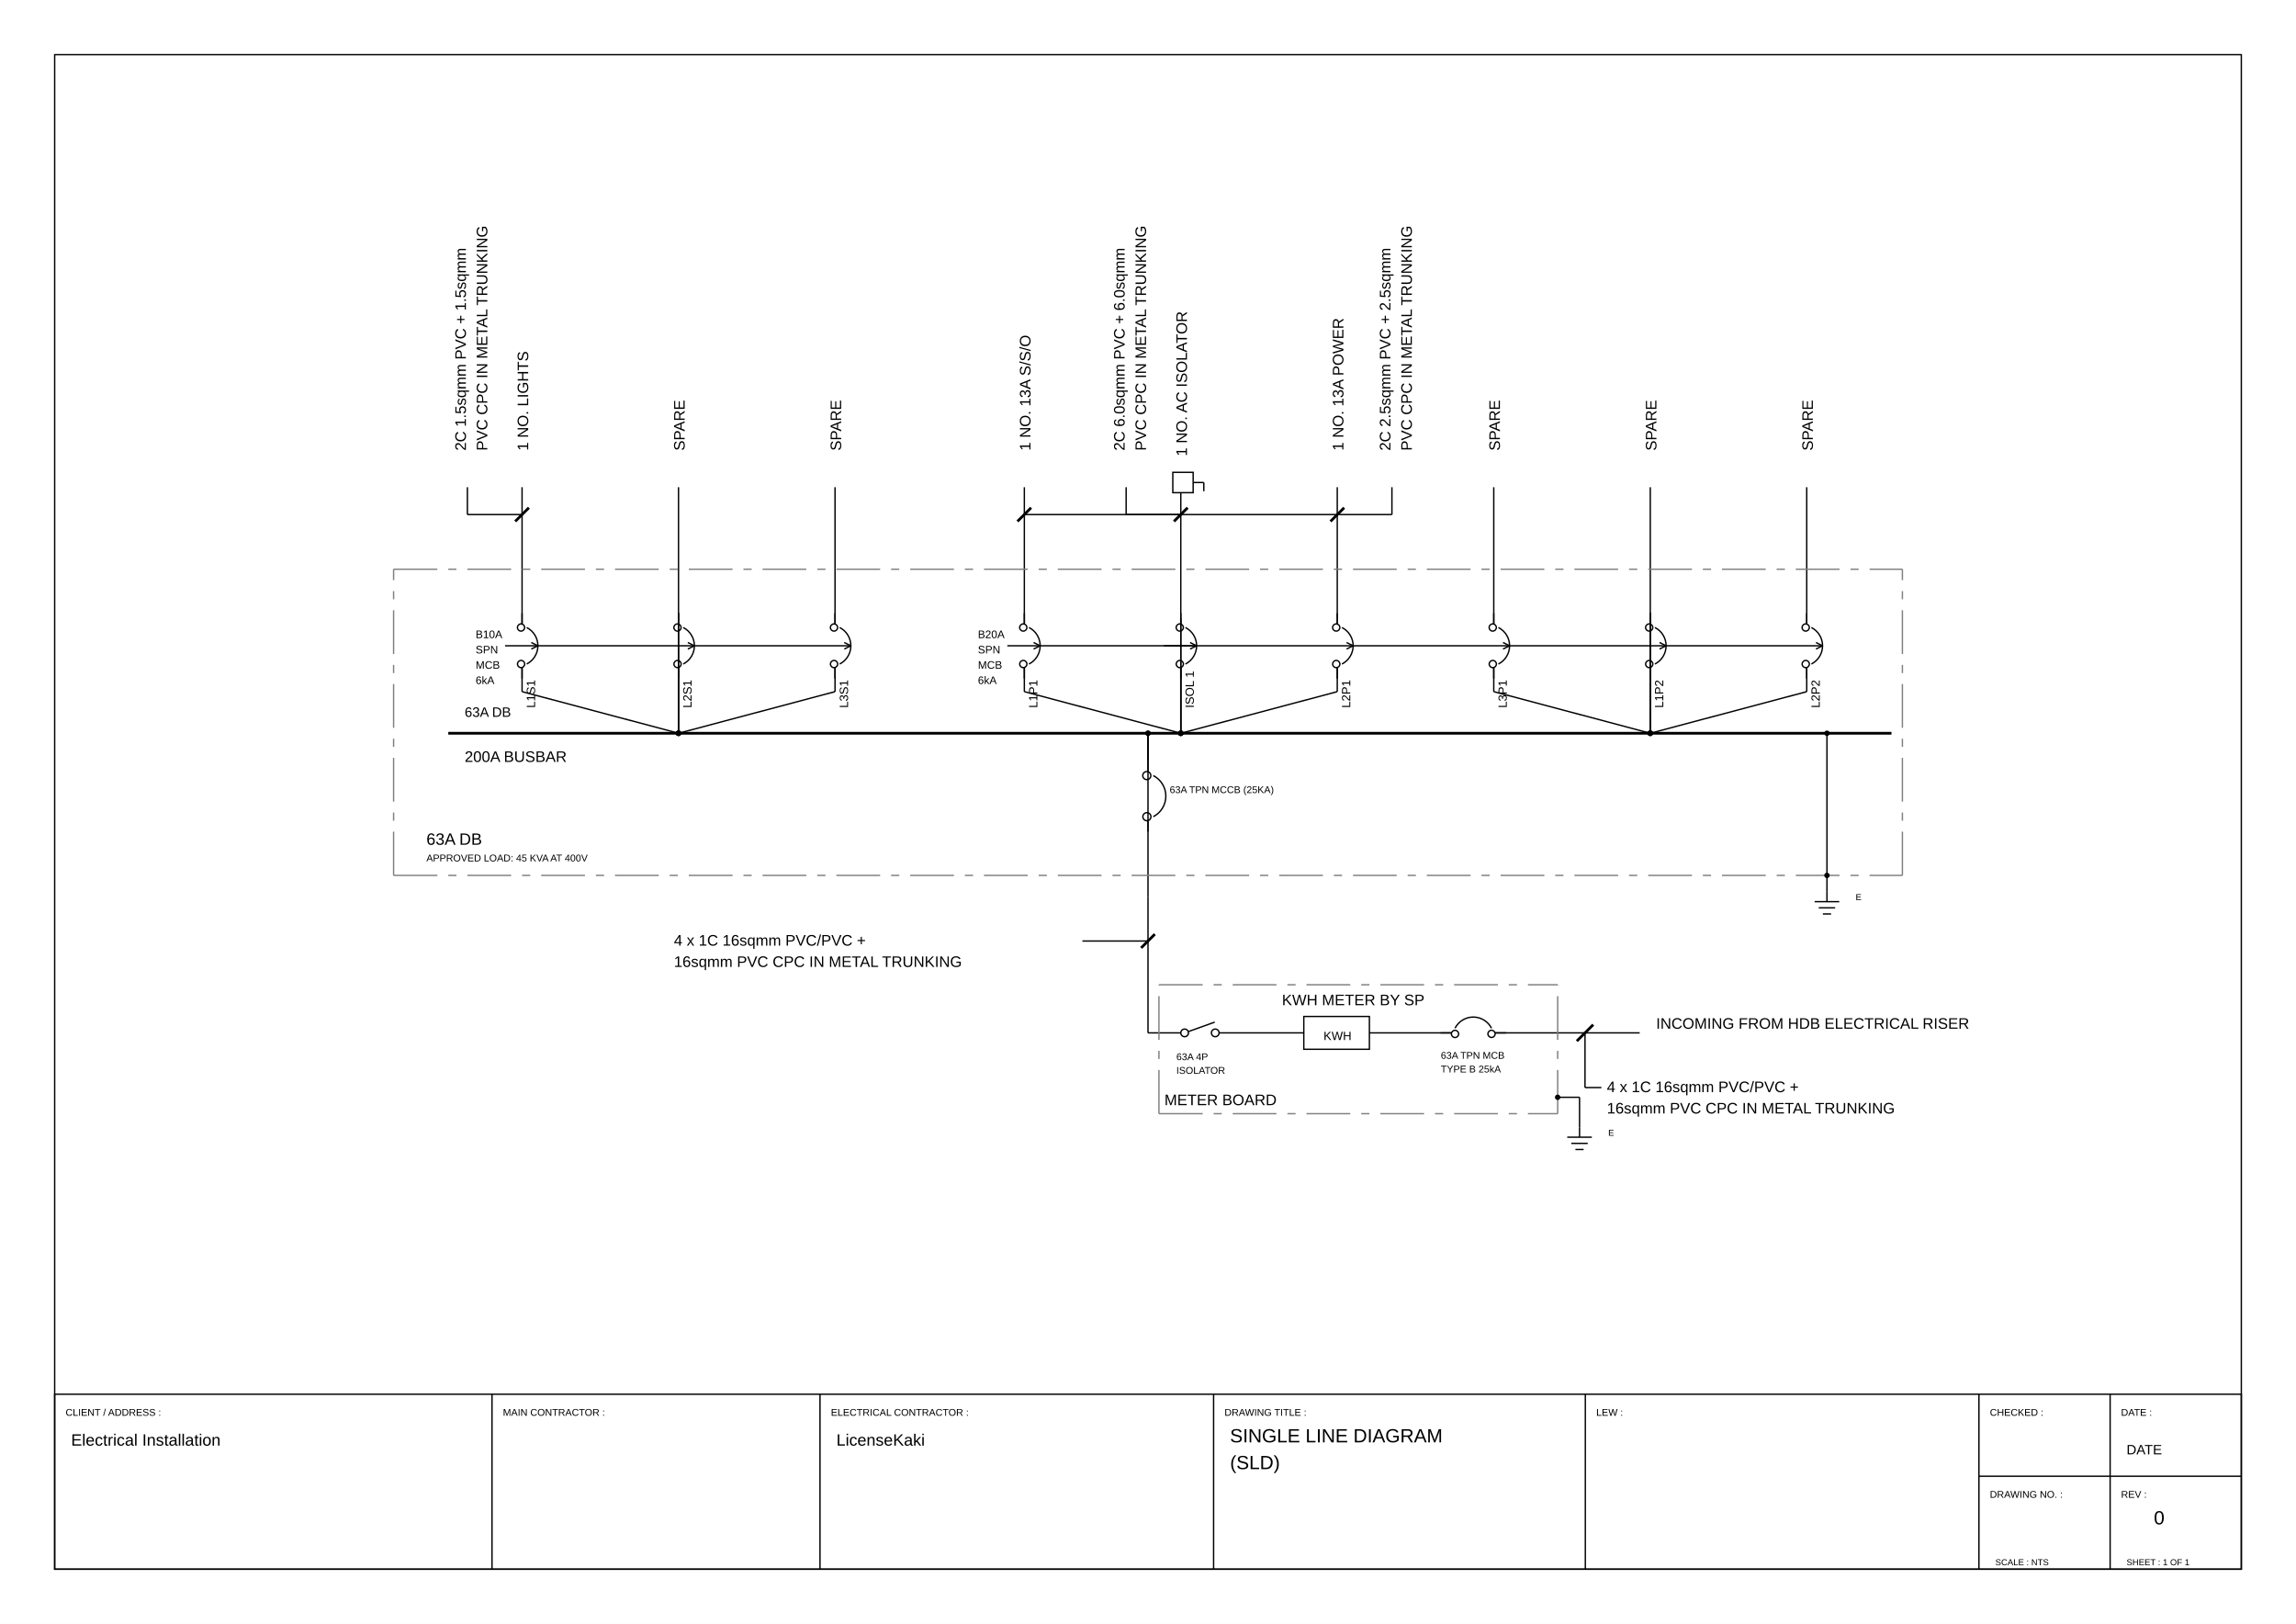
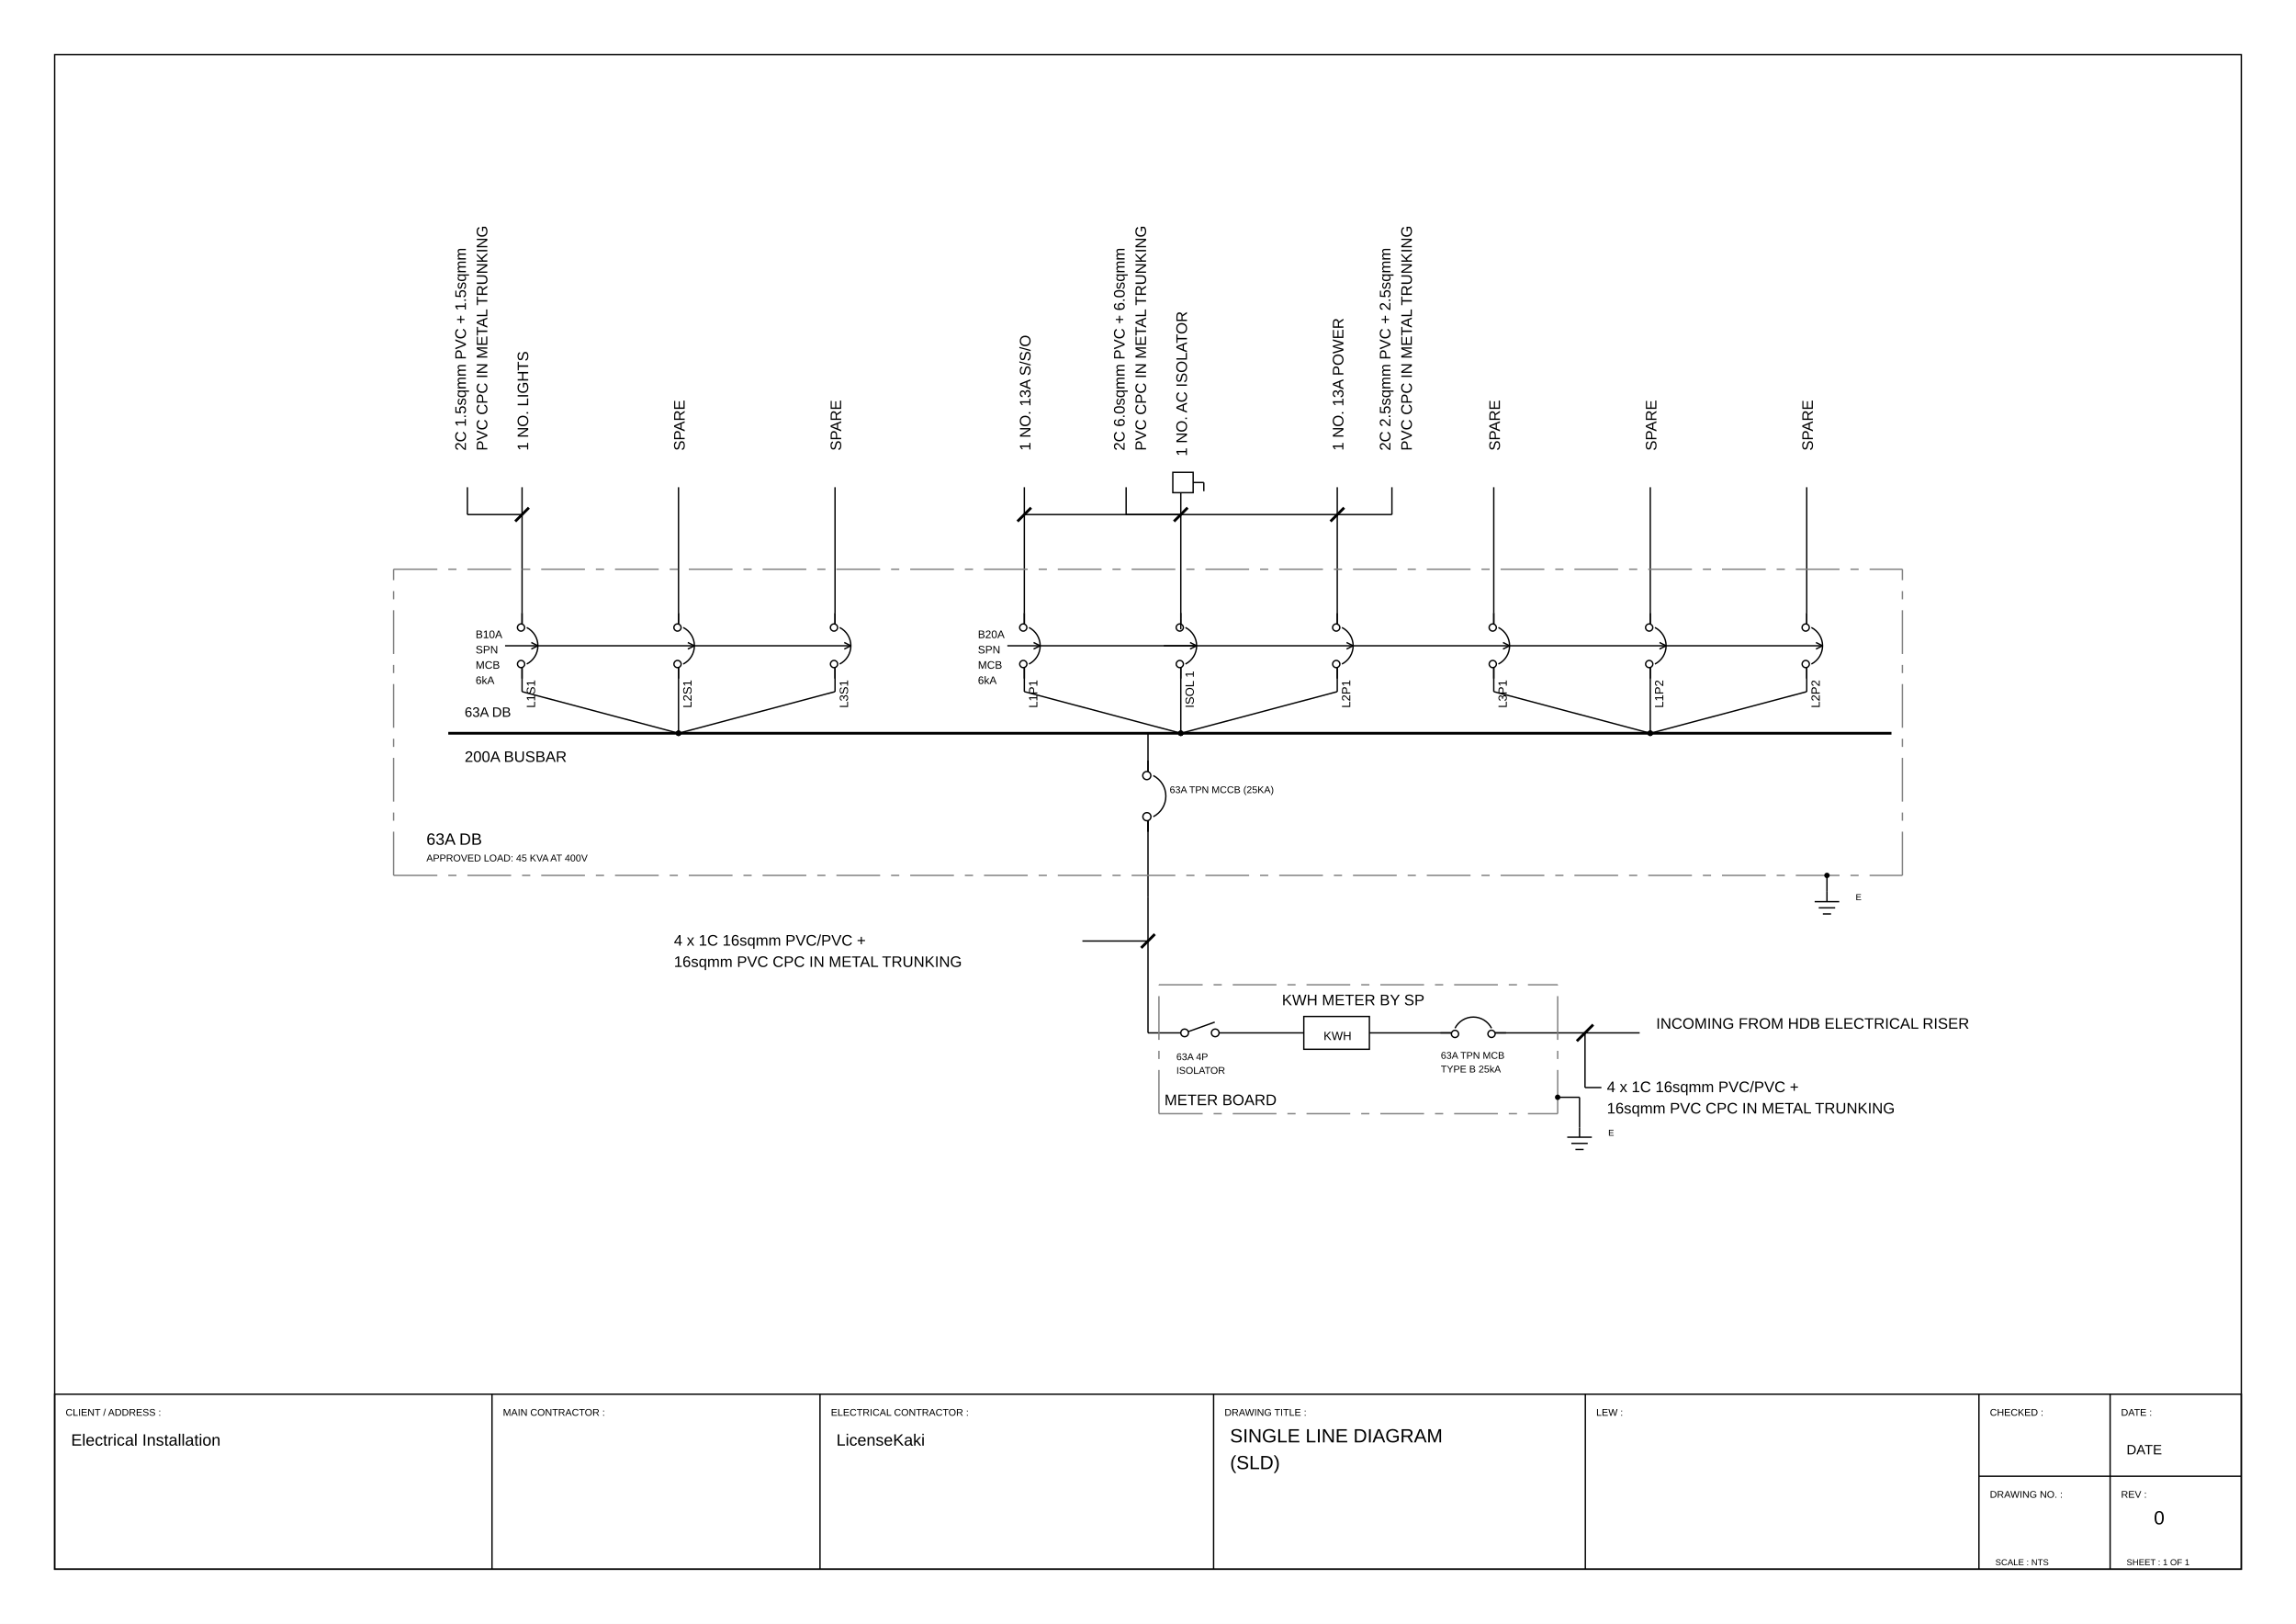
<svg xmlns="http://www.w3.org/2000/svg" viewBox="0 0 420.0 297.0" width="420.0mm" height="297.0mm">
  <rect width="420.0" height="297.0" fill="white" />
  <polygon points="10.00,287.00 410.00,287.00 410.00,10.00 10.00,10.00" stroke="#000000" stroke-width="0.25" fill="none" />
  <polygon points="10.00,287.00 410.00,287.00 410.00,255.00 10.00,255.00" stroke="#000000" stroke-width="0.25" fill="none" />
  <line x1="90.00" y1="255.00" x2="90.00" y2="287.00" stroke="#000000" stroke-width="0.25" fill="none" />
  <line x1="150.00" y1="255.00" x2="150.00" y2="287.00" stroke="#000000" stroke-width="0.25" fill="none" />
  <line x1="222.00" y1="255.00" x2="222.00" y2="287.00" stroke="#000000" stroke-width="0.25" fill="none" />
  <line x1="290.00" y1="255.00" x2="290.00" y2="287.00" stroke="#000000" stroke-width="0.25" fill="none" />
  <line x1="362.00" y1="255.00" x2="362.00" y2="287.00" stroke="#000000" stroke-width="0.25" fill="none" />
  <line x1="362.00" y1="270.00" x2="410.00" y2="270.00" stroke="#000000" stroke-width="0.25" fill="none" />
  <line x1="386.00" y1="255.00" x2="386.00" y2="287.00" stroke="#000000" stroke-width="0.25" fill="none" />
  <text x="12.00" y="258.94" font-family="Arial, Helvetica, sans-serif" font-size="1.8" fill="#000000">CLIENT / ADDRESS :</text>
  <text x="92.00" y="258.94" font-family="Arial, Helvetica, sans-serif" font-size="1.8" fill="#000000">MAIN CONTRACTOR :</text>
  <text x="152.00" y="258.94" font-family="Arial, Helvetica, sans-serif" font-size="1.8" fill="#000000">ELECTRICAL CONTRACTOR :</text>
  <text x="224.00" y="258.94" font-family="Arial, Helvetica, sans-serif" font-size="1.8" fill="#000000">DRAWING TITLE :</text>
  <text x="292.00" y="258.94" font-family="Arial, Helvetica, sans-serif" font-size="1.8" fill="#000000">LEW :</text>
  <text x="364.00" y="258.94" font-family="Arial, Helvetica, sans-serif" font-size="1.8" fill="#000000">CHECKED :</text>
  <text x="388.00" y="258.94" font-family="Arial, Helvetica, sans-serif" font-size="1.8" fill="#000000">DATE :</text>
  <text x="364.00" y="273.94" font-family="Arial, Helvetica, sans-serif" font-size="1.8" fill="#000000">DRAWING NO. :</text>
  <text x="388.00" y="273.94" font-family="Arial, Helvetica, sans-serif" font-size="1.8" fill="#000000">REV :</text>
  <circle cx="222.30" cy="188.91" r="0.70" stroke="#000000" stroke-width="0.25" fill="none" />
  <circle cx="216.70" cy="188.91" r="0.70" stroke="#000000" stroke-width="0.25" fill="none" />
  <polyline points="217.36,188.68 222.21,186.94" stroke="#000000" stroke-width="0.25" fill="none" />
  <text x="215.18" y="193.90" font-family="Arial, Helvetica, sans-serif" font-size="1.8" fill="#000000">
    <tspan x="215.18">63A 4P</tspan>
    <tspan x="215.18" dy="2.5">ISOLATOR</tspan>
  </text>
  <polygon points="238.50,185.91 250.50,185.91 250.50,191.91 238.50,191.91" stroke="#000000" stroke-width="0.25" fill="none" />
  <text x="242.10" y="190.22" font-family="Arial, Helvetica, sans-serif" font-size="2.2" fill="#000000">KWH</text>
  <text x="234.50" y="183.85" font-family="Arial, Helvetica, sans-serif" font-size="2.8" fill="#000000">KWH METER BY SP</text>
  <path d="M 272.84,188.06 A 3.75,3.75 0 0,0 266.16,188.06" stroke="#000000" stroke-width="0.25" fill="none" />
  <circle cx="266.16" cy="189.10" r="0.66" stroke="#000000" stroke-width="0.25" fill="none" />
  <circle cx="272.84" cy="189.09" r="0.66" stroke="#000000" stroke-width="0.25" fill="none" />
  <line x1="265.50" y1="188.91" x2="263.50" y2="188.91" stroke="#000000" stroke-width="0.25" fill="none" />
  <line x1="273.50" y1="188.91" x2="275.50" y2="188.91" stroke="#000000" stroke-width="0.25" fill="none" />
  <text x="263.56" y="193.65" font-family="Arial, Helvetica, sans-serif" font-size="1.8" fill="#000000">
    <tspan x="263.56">63A TPN MCB</tspan>
    <tspan x="263.56" dy="2.5">TYPE B 25kA</tspan>
  </text>
  <text x="302.94" y="188.15" font-family="Arial, Helvetica, sans-serif" font-size="2.8" fill="#000000">INCOMING FROM HDB ELECTRICAL RISER</text>
  <text x="293.94" y="199.75" font-family="Arial, Helvetica, sans-serif" font-size="2.8" fill="#000000">
    <tspan x="293.94">4 x 1C 16sqmm PVC/PVC +</tspan>
    <tspan x="293.94" dy="3.9">16sqmm PVC CPC IN METAL TRUNKING</tspan>
  </text>
  <text x="213.00" y="202.13" font-family="Arial, Helvetica, sans-serif" font-size="2.8" fill="#000000">METER BOARD</text>
  <line x1="288.94" y1="206.19" x2="288.94" y2="207.99" stroke="#000000" stroke-width="0.25" fill="none" />
  <line x1="286.69" y1="207.99" x2="291.19" y2="207.99" stroke="#000000" stroke-width="0.25" fill="none" />
  <line x1="287.44" y1="209.12" x2="290.44" y2="209.12" stroke="#000000" stroke-width="0.25" fill="none" />
  <line x1="288.19" y1="210.24" x2="289.69" y2="210.24" stroke="#000000" stroke-width="0.25" fill="none" />
  <text x="294.19" y="207.72" font-family="Arial, Helvetica, sans-serif" font-size="1.6" fill="#000000">E</text>
  <path d="M 210.96,149.37 A 4.22,4.22 0 0,0 210.96,141.85" stroke="#000000" stroke-width="0.25" fill="none" />
  <circle cx="209.78" cy="141.85" r="0.74" stroke="#000000" stroke-width="0.25" fill="none" />
  <circle cx="209.80" cy="149.37" r="0.74" stroke="#000000" stroke-width="0.25" fill="none" />
  <line x1="210.00" y1="150.11" x2="210.00" y2="152.11" stroke="#000000" stroke-width="0.25" fill="none" />
  <line x1="210.00" y1="141.11" x2="210.00" y2="139.11" stroke="#000000" stroke-width="0.25" fill="none" />
  <text x="213.96" y="145.05" font-family="Arial, Helvetica, sans-serif" font-size="1.8" fill="#000000">63A TPN MCCB (25KA)</text>
  <line x1="82.00" y1="134.11" x2="346.00" y2="134.11" stroke="#000000" stroke-width="0.50" fill="none" />
  <text x="85.00" y="131.11" font-family="Arial, Helvetica, sans-serif" font-size="2.5" fill="#000000">63A DB</text>
  <text x="85.00" y="139.35" font-family="Arial, Helvetica, sans-serif" font-size="2.8" fill="#000000">200A BUSBAR</text>
  <text x="97.00" y="130.37" font-family="Arial, Helvetica, sans-serif" font-size="2.2" fill="#000000" transform="rotate(-90.0,97.00,129.49)">L1S1</text>
  <path d="M 96.35,121.45 A 3.75,3.75 0 0,0 96.35,114.77" stroke="#000000" stroke-width="0.25" fill="none" />
  <circle cx="95.31" cy="114.77" r="0.66" stroke="#000000" stroke-width="0.25" fill="none" />
  <circle cx="95.32" cy="121.45" r="0.66" stroke="#000000" stroke-width="0.25" fill="none" />
  <line x1="95.50" y1="122.11" x2="95.50" y2="124.11" stroke="#000000" stroke-width="0.25" fill="none" />
  <line x1="95.50" y1="114.11" x2="95.50" y2="112.11" stroke="#000000" stroke-width="0.25" fill="none" />
  <line x1="92.39" y1="118.11" x2="98.39" y2="118.11" stroke="#000000" stroke-width="0.25" fill="none" />
  <line x1="98.39" y1="118.11" x2="97.19" y2="117.51" stroke="#000000" stroke-width="0.25" fill="none" />
  <line x1="98.39" y1="118.11" x2="97.19" y2="118.71" stroke="#000000" stroke-width="0.25" fill="none" />
  <text x="87.00" y="116.71" font-family="Arial, Helvetica, sans-serif" font-size="2.0" fill="#000000">
    <tspan x="87.00">B10A</tspan>
    <tspan x="87.00" dy="2.8">SPN</tspan>
    <tspan x="87.00" dy="2.8">MCB</tspan>
    <tspan x="87.00" dy="2.8">6kA</tspan>
  </text>
  <text x="95.50" y="83.55" font-family="Arial, Helvetica, sans-serif" font-size="2.8" fill="#000000" transform="rotate(-90.0,95.50,82.43)">1 NO. LIGHTS</text>
  <text x="125.62" y="130.37" font-family="Arial, Helvetica, sans-serif" font-size="2.2" fill="#000000" transform="rotate(-90.0,125.62,129.49)">L2S1</text>
  <path d="M 124.98,121.45 A 3.75,3.75 0 0,0 124.98,114.77" stroke="#000000" stroke-width="0.25" fill="none" />
  <circle cx="123.93" cy="114.77" r="0.66" stroke="#000000" stroke-width="0.25" fill="none" />
  <circle cx="123.94" cy="121.45" r="0.66" stroke="#000000" stroke-width="0.25" fill="none" />
  <line x1="124.12" y1="122.11" x2="124.12" y2="124.11" stroke="#000000" stroke-width="0.25" fill="none" />
  <line x1="124.12" y1="114.11" x2="124.12" y2="112.11" stroke="#000000" stroke-width="0.25" fill="none" />
  <line x1="98.39" y1="118.11" x2="127.02" y2="118.11" stroke="#000000" stroke-width="0.25" fill="none" />
  <line x1="127.02" y1="118.11" x2="125.82" y2="117.51" stroke="#000000" stroke-width="0.25" fill="none" />
  <line x1="127.02" y1="118.11" x2="125.82" y2="118.71" stroke="#000000" stroke-width="0.25" fill="none" />
  <text x="124.12" y="83.55" font-family="Arial, Helvetica, sans-serif" font-size="2.8" fill="#000000" transform="rotate(-90.0,124.12,82.43)">SPARE</text>
  <text x="154.25" y="130.37" font-family="Arial, Helvetica, sans-serif" font-size="2.2" fill="#000000" transform="rotate(-90.0,154.25,129.49)">L3S1</text>
  <path d="M 153.60,121.45 A 3.75,3.75 0 0,0 153.60,114.77" stroke="#000000" stroke-width="0.25" fill="none" />
  <circle cx="152.56" cy="114.77" r="0.66" stroke="#000000" stroke-width="0.25" fill="none" />
  <circle cx="152.57" cy="121.45" r="0.66" stroke="#000000" stroke-width="0.25" fill="none" />
  <line x1="152.75" y1="122.11" x2="152.75" y2="124.11" stroke="#000000" stroke-width="0.25" fill="none" />
  <line x1="152.75" y1="114.11" x2="152.75" y2="112.11" stroke="#000000" stroke-width="0.25" fill="none" />
  <line x1="127.02" y1="118.11" x2="155.64" y2="118.11" stroke="#000000" stroke-width="0.25" fill="none" />
  <line x1="155.64" y1="118.11" x2="154.44" y2="117.51" stroke="#000000" stroke-width="0.25" fill="none" />
  <line x1="155.64" y1="118.11" x2="154.44" y2="118.71" stroke="#000000" stroke-width="0.25" fill="none" />
  <text x="152.75" y="83.55" font-family="Arial, Helvetica, sans-serif" font-size="2.8" fill="#000000" transform="rotate(-90.0,152.75,82.43)">SPARE</text>
  <text x="188.88" y="130.37" font-family="Arial, Helvetica, sans-serif" font-size="2.2" fill="#000000" transform="rotate(-90.0,188.88,129.49)">L1P1</text>
  <path d="M 188.23,121.45 A 3.75,3.75 0 0,0 188.23,114.77" stroke="#000000" stroke-width="0.25" fill="none" />
  <circle cx="187.18" cy="114.77" r="0.66" stroke="#000000" stroke-width="0.25" fill="none" />
  <circle cx="187.19" cy="121.45" r="0.66" stroke="#000000" stroke-width="0.25" fill="none" />
  <line x1="187.38" y1="122.11" x2="187.38" y2="124.11" stroke="#000000" stroke-width="0.25" fill="none" />
  <line x1="187.38" y1="114.11" x2="187.38" y2="112.11" stroke="#000000" stroke-width="0.25" fill="none" />
  <line x1="184.27" y1="118.11" x2="190.27" y2="118.11" stroke="#000000" stroke-width="0.25" fill="none" />
  <line x1="190.27" y1="118.11" x2="189.07" y2="117.51" stroke="#000000" stroke-width="0.25" fill="none" />
  <line x1="190.27" y1="118.11" x2="189.07" y2="118.71" stroke="#000000" stroke-width="0.25" fill="none" />
  <text x="178.88" y="116.71" font-family="Arial, Helvetica, sans-serif" font-size="2.0" fill="#000000">
    <tspan x="178.88">B20A</tspan>
    <tspan x="178.88" dy="2.8">SPN</tspan>
    <tspan x="178.88" dy="2.8">MCB</tspan>
    <tspan x="178.88" dy="2.8">6kA</tspan>
  </text>
  <text x="187.38" y="83.55" font-family="Arial, Helvetica, sans-serif" font-size="2.8" fill="#000000" transform="rotate(-90.0,187.38,82.43)">1 NO. 13A S/S/O</text>
  <text x="217.50" y="130.37" font-family="Arial, Helvetica, sans-serif" font-size="2.2" fill="#000000" transform="rotate(-90.0,217.50,129.49)">ISOL 1</text>
  <path d="M 216.85,121.45 A 3.75,3.75 0 0,0 216.85,114.77" stroke="#000000" stroke-width="0.25" fill="none" />
  <circle cx="215.81" cy="114.77" r="0.66" stroke="#000000" stroke-width="0.25" fill="none" />
  <circle cx="215.82" cy="121.45" r="0.66" stroke="#000000" stroke-width="0.25" fill="none" />
  <line x1="216.00" y1="122.11" x2="216.00" y2="124.11" stroke="#000000" stroke-width="0.25" fill="none" />
  <line x1="216.00" y1="114.11" x2="216.00" y2="112.11" stroke="#000000" stroke-width="0.25" fill="none" />
  <line x1="212.89" y1="118.11" x2="218.89" y2="118.11" stroke="#000000" stroke-width="0.25" fill="none" />
  <line x1="218.89" y1="118.11" x2="217.69" y2="117.51" stroke="#000000" stroke-width="0.25" fill="none" />
  <line x1="218.89" y1="118.11" x2="217.69" y2="118.71" stroke="#000000" stroke-width="0.25" fill="none" />
  <text x="216.00" y="84.55" font-family="Arial, Helvetica, sans-serif" font-size="2.8" fill="#000000" transform="rotate(-90.0,216.00,83.43)">1 NO. AC ISOLATOR</text>
  <text x="246.12" y="130.37" font-family="Arial, Helvetica, sans-serif" font-size="2.2" fill="#000000" transform="rotate(-90.0,246.12,129.49)">L2P1</text>
  <path d="M 245.48,121.45 A 3.75,3.75 0 0,0 245.48,114.77" stroke="#000000" stroke-width="0.25" fill="none" />
  <circle cx="244.43" cy="114.77" r="0.66" stroke="#000000" stroke-width="0.25" fill="none" />
  <circle cx="244.44" cy="121.45" r="0.66" stroke="#000000" stroke-width="0.25" fill="none" />
  <line x1="244.62" y1="122.11" x2="244.62" y2="124.11" stroke="#000000" stroke-width="0.25" fill="none" />
  <line x1="244.62" y1="114.11" x2="244.62" y2="112.11" stroke="#000000" stroke-width="0.25" fill="none" />
  <line x1="190.27" y1="118.11" x2="247.52" y2="118.11" stroke="#000000" stroke-width="0.25" fill="none" />
  <line x1="247.52" y1="118.11" x2="246.32" y2="117.51" stroke="#000000" stroke-width="0.25" fill="none" />
  <line x1="247.52" y1="118.11" x2="246.32" y2="118.71" stroke="#000000" stroke-width="0.25" fill="none" />
  <text x="244.62" y="83.55" font-family="Arial, Helvetica, sans-serif" font-size="2.8" fill="#000000" transform="rotate(-90.0,244.62,82.43)">1 NO. 13A POWER</text>
  <text x="274.75" y="130.37" font-family="Arial, Helvetica, sans-serif" font-size="2.2" fill="#000000" transform="rotate(-90.0,274.75,129.49)">L3P1</text>
  <path d="M 274.10,121.45 A 3.75,3.75 0 0,0 274.10,114.77" stroke="#000000" stroke-width="0.25" fill="none" />
  <circle cx="273.06" cy="114.77" r="0.66" stroke="#000000" stroke-width="0.25" fill="none" />
  <circle cx="273.07" cy="121.45" r="0.66" stroke="#000000" stroke-width="0.25" fill="none" />
  <line x1="273.25" y1="122.11" x2="273.25" y2="124.11" stroke="#000000" stroke-width="0.25" fill="none" />
  <line x1="273.25" y1="114.11" x2="273.25" y2="112.11" stroke="#000000" stroke-width="0.25" fill="none" />
  <line x1="247.52" y1="118.11" x2="276.14" y2="118.11" stroke="#000000" stroke-width="0.25" fill="none" />
  <line x1="276.14" y1="118.11" x2="274.94" y2="117.51" stroke="#000000" stroke-width="0.25" fill="none" />
  <line x1="276.14" y1="118.11" x2="274.94" y2="118.71" stroke="#000000" stroke-width="0.25" fill="none" />
  <text x="273.25" y="83.55" font-family="Arial, Helvetica, sans-serif" font-size="2.8" fill="#000000" transform="rotate(-90.0,273.25,82.43)">SPARE</text>
  <text x="303.38" y="130.37" font-family="Arial, Helvetica, sans-serif" font-size="2.2" fill="#000000" transform="rotate(-90.0,303.38,129.49)">L1P2</text>
  <path d="M 302.73,121.45 A 3.75,3.75 0 0,0 302.73,114.77" stroke="#000000" stroke-width="0.25" fill="none" />
  <circle cx="301.68" cy="114.77" r="0.66" stroke="#000000" stroke-width="0.25" fill="none" />
  <circle cx="301.69" cy="121.45" r="0.66" stroke="#000000" stroke-width="0.25" fill="none" />
  <line x1="301.88" y1="122.11" x2="301.88" y2="124.11" stroke="#000000" stroke-width="0.25" fill="none" />
  <line x1="301.88" y1="114.11" x2="301.88" y2="112.11" stroke="#000000" stroke-width="0.25" fill="none" />
  <line x1="276.14" y1="118.11" x2="304.77" y2="118.11" stroke="#000000" stroke-width="0.25" fill="none" />
  <line x1="304.77" y1="118.11" x2="303.57" y2="117.51" stroke="#000000" stroke-width="0.25" fill="none" />
  <line x1="304.77" y1="118.11" x2="303.57" y2="118.71" stroke="#000000" stroke-width="0.25" fill="none" />
  <text x="301.88" y="83.55" font-family="Arial, Helvetica, sans-serif" font-size="2.8" fill="#000000" transform="rotate(-90.0,301.88,82.43)">SPARE</text>
  <text x="332.00" y="130.37" font-family="Arial, Helvetica, sans-serif" font-size="2.2" fill="#000000" transform="rotate(-90.0,332.00,129.49)">L2P2</text>
  <path d="M 331.35,121.45 A 3.75,3.75 0 0,0 331.35,114.77" stroke="#000000" stroke-width="0.25" fill="none" />
  <circle cx="330.31" cy="114.77" r="0.66" stroke="#000000" stroke-width="0.25" fill="none" />
  <circle cx="330.32" cy="121.45" r="0.66" stroke="#000000" stroke-width="0.25" fill="none" />
  <line x1="330.50" y1="122.11" x2="330.50" y2="124.11" stroke="#000000" stroke-width="0.25" fill="none" />
  <line x1="330.50" y1="114.11" x2="330.50" y2="112.11" stroke="#000000" stroke-width="0.25" fill="none" />
  <line x1="304.77" y1="118.11" x2="333.39" y2="118.11" stroke="#000000" stroke-width="0.25" fill="none" />
  <line x1="333.39" y1="118.11" x2="332.19" y2="117.51" stroke="#000000" stroke-width="0.25" fill="none" />
  <line x1="333.39" y1="118.11" x2="332.19" y2="118.71" stroke="#000000" stroke-width="0.25" fill="none" />
  <text x="330.50" y="83.55" font-family="Arial, Helvetica, sans-serif" font-size="2.8" fill="#000000" transform="rotate(-90.0,330.50,82.43)">SPARE</text>
  <text x="84.10" y="83.55" font-family="Arial, Helvetica, sans-serif" font-size="2.8" fill="#000000" transform="rotate(-90.0,84.10,82.43)">2C 1.5sqmm PVC + 1.5sqmm</text>
  <text x="88.02" y="83.55" font-family="Arial, Helvetica, sans-serif" font-size="2.8" fill="#000000" transform="rotate(-90.0,88.02,82.43)">PVC CPC IN METAL TRUNKING</text>
  <text x="253.22" y="83.55" font-family="Arial, Helvetica, sans-serif" font-size="2.8" fill="#000000" transform="rotate(-90.0,253.22,82.43)">2C 2.5sqmm PVC + 2.5sqmm</text>
  <text x="257.14" y="83.55" font-family="Arial, Helvetica, sans-serif" font-size="2.8" fill="#000000" transform="rotate(-90.0,257.14,82.43)">PVC CPC IN METAL TRUNKING</text>
  <text x="204.60" y="83.55" font-family="Arial, Helvetica, sans-serif" font-size="2.8" fill="#000000" transform="rotate(-90.0,204.60,82.43)">2C 6.0sqmm PVC + 6.0sqmm</text>
  <text x="208.52" y="83.55" font-family="Arial, Helvetica, sans-serif" font-size="2.8" fill="#000000" transform="rotate(-90.0,208.52,82.43)">PVC CPC IN METAL TRUNKING</text>
  <polygon points="214.54,90.11 218.26,90.11 218.26,86.39 214.54,86.39" stroke="#000000" stroke-width="0.25" fill="none" />
  <line x1="218.26" y1="88.25" x2="220.21" y2="88.25" stroke="#000000" stroke-width="0.25" fill="none" />
  <line x1="220.21" y1="88.25" x2="220.21" y2="89.84" stroke="#000000" stroke-width="0.25" fill="none" />
  <text x="78.00" y="154.51" font-family="Arial, Helvetica, sans-serif" font-size="3.0" fill="#000000">63A DB</text>
  <text x="78.00" y="157.55" font-family="Arial, Helvetica, sans-serif" font-size="1.8" fill="#000000">APPROVED LOAD: 45 KVA AT 400V</text>
  <line x1="334.20" y1="163.11" x2="334.20" y2="164.91" stroke="#000000" stroke-width="0.25" fill="none" />
  <line x1="331.95" y1="164.91" x2="336.45" y2="164.91" stroke="#000000" stroke-width="0.25" fill="none" />
  <line x1="332.70" y1="166.04" x2="335.70" y2="166.04" stroke="#000000" stroke-width="0.25" fill="none" />
  <line x1="333.45" y1="167.16" x2="334.95" y2="167.16" stroke="#000000" stroke-width="0.25" fill="none" />
  <text x="339.45" y="164.64" font-family="Arial, Helvetica, sans-serif" font-size="1.6" fill="#000000">E</text>
  <text x="123.28" y="172.95" font-family="Arial, Helvetica, sans-serif" font-size="2.8" fill="#000000">
    <tspan x="123.28">4 x 1C 16sqmm PVC/PVC +</tspan>
    <tspan x="123.28" dy="3.9">16sqmm PVC CPC IN METAL TRUNKING</tspan>
  </text>
  <line x1="210.00" y1="188.91" x2="216.00" y2="188.91" stroke="#000000" stroke-width="0.25" fill="none" />
  <line x1="223.00" y1="188.91" x2="238.50" y2="188.91" stroke="#000000" stroke-width="0.25" fill="none" />
  <line x1="250.50" y1="188.91" x2="265.50" y2="188.91" stroke="#000000" stroke-width="0.25" fill="none" />
  <line x1="273.50" y1="188.91" x2="299.94" y2="188.91" stroke="#000000" stroke-width="0.25" fill="none" />
  <line x1="289.94" y1="188.91" x2="289.94" y2="198.91" stroke="#000000" stroke-width="0.25" fill="none" />
  <line x1="210.00" y1="188.91" x2="210.00" y2="164.11" stroke="#000000" stroke-width="0.25" fill="none" />
  <line x1="284.94" y1="200.69" x2="288.94" y2="200.69" stroke="#000000" stroke-width="0.25" fill="none" />
  <line x1="288.94" y1="200.69" x2="288.94" y2="206.19" stroke="#000000" stroke-width="0.25" fill="none" />
  <line x1="210.00" y1="164.11" x2="210.00" y2="150.11" stroke="#000000" stroke-width="0.25" fill="none" />
-   <line x1="210.00" y1="134.11" x2="210.00" y2="150.11" stroke="#000000" stroke-width="0.25" fill="none" />
-   <line x1="210.00" y1="134.11" x2="210.00" y2="139.11" stroke="#000000" stroke-width="0.25" fill="none" />
+   <line x1="210.00" y1="152.11" x2="210.00" y2="150.11" stroke="#000000" stroke-width="0.25" fill="none" />
+   <line x1="210.00" y1="141.11" x2="210.00" y2="139.11" stroke="#000000" stroke-width="0.25" fill="none" />
  <line x1="210.00" y1="139.11" x2="210.00" y2="134.11" stroke="#000000" stroke-width="0.25" fill="none" />
  <line x1="95.50" y1="126.50" x2="95.50" y2="122.11" stroke="#000000" stroke-width="0.25" fill="none" />
  <line x1="95.50" y1="114.11" x2="95.50" y2="112.11" stroke="#000000" stroke-width="0.25" fill="none" />
  <line x1="95.50" y1="112.11" x2="95.50" y2="89.11" stroke="#000000" stroke-width="0.25" fill="none" />
  <line x1="124.12" y1="134.11" x2="124.12" y2="122.11" stroke="#000000" stroke-width="0.25" fill="none" />
-   <line x1="124.12" y1="134.11" x2="124.12" y2="112.11" stroke="#000000" stroke-width="0.25" fill="none" />
-   <line x1="124.12" y1="134.11" x2="124.12" y2="89.11" stroke="#000000" stroke-width="0.25" fill="none" />
+   <line x1="124.12" y1="114.11" x2="124.12" y2="112.11" stroke="#000000" stroke-width="0.25" fill="none" />
+   <line x1="124.12" y1="112.11" x2="124.12" y2="89.11" stroke="#000000" stroke-width="0.25" fill="none" />
  <line x1="152.75" y1="126.50" x2="152.75" y2="122.11" stroke="#000000" stroke-width="0.25" fill="none" />
  <line x1="152.75" y1="114.11" x2="152.75" y2="112.11" stroke="#000000" stroke-width="0.25" fill="none" />
  <line x1="152.75" y1="112.11" x2="152.75" y2="89.11" stroke="#000000" stroke-width="0.25" fill="none" />
  <line x1="187.38" y1="126.50" x2="187.38" y2="122.11" stroke="#000000" stroke-width="0.25" fill="none" />
  <line x1="187.38" y1="114.11" x2="187.38" y2="112.11" stroke="#000000" stroke-width="0.25" fill="none" />
  <line x1="187.38" y1="112.11" x2="187.38" y2="89.11" stroke="#000000" stroke-width="0.25" fill="none" />
  <line x1="216.00" y1="134.11" x2="216.00" y2="122.11" stroke="#000000" stroke-width="0.25" fill="none" />
-   <line x1="216.00" y1="134.11" x2="216.00" y2="113.11" stroke="#000000" stroke-width="0.25" fill="none" />
-   <line x1="216.00" y1="134.11" x2="216.00" y2="90.11" stroke="#000000" stroke-width="0.25" fill="none" />
+   <line x1="216.00" y1="115.11" x2="216.00" y2="113.11" stroke="#000000" stroke-width="0.25" fill="none" />
+   <line x1="216.00" y1="113.11" x2="216.00" y2="90.11" stroke="#000000" stroke-width="0.25" fill="none" />
  <line x1="244.62" y1="126.50" x2="244.62" y2="122.11" stroke="#000000" stroke-width="0.25" fill="none" />
  <line x1="244.62" y1="114.11" x2="244.62" y2="112.11" stroke="#000000" stroke-width="0.25" fill="none" />
  <line x1="244.62" y1="112.11" x2="244.62" y2="89.11" stroke="#000000" stroke-width="0.25" fill="none" />
  <line x1="273.25" y1="126.50" x2="273.25" y2="122.11" stroke="#000000" stroke-width="0.25" fill="none" />
  <line x1="273.25" y1="114.11" x2="273.25" y2="112.11" stroke="#000000" stroke-width="0.25" fill="none" />
  <line x1="273.25" y1="112.11" x2="273.25" y2="89.11" stroke="#000000" stroke-width="0.25" fill="none" />
  <line x1="301.88" y1="134.11" x2="301.88" y2="122.11" stroke="#000000" stroke-width="0.25" fill="none" />
-   <line x1="301.88" y1="134.11" x2="301.88" y2="112.11" stroke="#000000" stroke-width="0.25" fill="none" />
-   <line x1="301.88" y1="134.11" x2="301.88" y2="89.11" stroke="#000000" stroke-width="0.25" fill="none" />
+   <line x1="301.88" y1="114.11" x2="301.88" y2="112.11" stroke="#000000" stroke-width="0.25" fill="none" />
+   <line x1="301.88" y1="112.11" x2="301.88" y2="89.11" stroke="#000000" stroke-width="0.25" fill="none" />
  <line x1="330.50" y1="126.50" x2="330.50" y2="122.11" stroke="#000000" stroke-width="0.25" fill="none" />
  <line x1="330.50" y1="114.11" x2="330.50" y2="112.11" stroke="#000000" stroke-width="0.25" fill="none" />
  <line x1="330.50" y1="112.11" x2="330.50" y2="89.11" stroke="#000000" stroke-width="0.25" fill="none" />
  <line x1="85.50" y1="94.11" x2="85.50" y2="89.11" stroke="#000000" stroke-width="0.25" fill="none" />
  <line x1="254.62" y1="94.11" x2="254.62" y2="89.11" stroke="#000000" stroke-width="0.25" fill="none" />
  <line x1="206.00" y1="94.11" x2="206.00" y2="89.11" stroke="#000000" stroke-width="0.25" fill="none" />
-   <line x1="334.20" y1="134.11" x2="334.20" y2="163.11" stroke="#000000" stroke-width="0.25" fill="none" />
+   <line x1="334.20" y1="160.11" x2="334.20" y2="163.11" stroke="#000000" stroke-width="0.25" fill="none" />
  <line x1="288.44" y1="190.41" x2="291.44" y2="187.41" stroke="#000000" stroke-width="0.50" fill="none" />
  <line x1="208.75" y1="173.36" x2="211.25" y2="170.86" stroke="#000000" stroke-width="0.50" fill="none" />
  <line x1="94.25" y1="95.36" x2="96.75" y2="92.86" stroke="#000000" stroke-width="0.50" fill="none" />
  <line x1="186.12" y1="95.36" x2="188.62" y2="92.86" stroke="#000000" stroke-width="0.50" fill="none" />
  <line x1="243.38" y1="95.36" x2="245.88" y2="92.86" stroke="#000000" stroke-width="0.50" fill="none" />
  <line x1="214.75" y1="95.36" x2="217.25" y2="92.86" stroke="#000000" stroke-width="0.50" fill="none" />
  <line x1="289.94" y1="198.91" x2="292.94" y2="198.91" stroke="#000000" stroke-width="0.25" fill="none" />
  <line x1="210.00" y1="172.11" x2="198.00" y2="172.11" stroke="#000000" stroke-width="0.25" fill="none" />
  <line x1="85.50" y1="94.11" x2="95.50" y2="94.11" stroke="#000000" stroke-width="0.25" fill="none" />
  <line x1="187.38" y1="94.11" x2="254.62" y2="94.11" stroke="#000000" stroke-width="0.25" fill="none" />
  <line x1="206.00" y1="94.11" x2="216.00" y2="94.11" stroke="#000000" stroke-width="0.25" fill="none" />
  <line x1="124.12" y1="134.11" x2="95.50" y2="126.50" stroke="#000000" stroke-width="0.25" fill="none" />
  <line x1="124.12" y1="134.11" x2="152.75" y2="126.50" stroke="#000000" stroke-width="0.25" fill="none" />
  <line x1="216.00" y1="134.11" x2="187.38" y2="126.50" stroke="#000000" stroke-width="0.25" fill="none" />
  <line x1="216.00" y1="134.11" x2="244.62" y2="126.50" stroke="#000000" stroke-width="0.25" fill="none" />
  <line x1="301.88" y1="134.11" x2="273.25" y2="126.50" stroke="#000000" stroke-width="0.25" fill="none" />
  <line x1="301.88" y1="134.11" x2="330.50" y2="126.50" stroke="#000000" stroke-width="0.25" fill="none" />
  <line x1="212.00" y1="203.69" x2="220.00" y2="203.69" stroke="#808080" stroke-width="0.25" fill="none" />
  <line x1="222.00" y1="203.69" x2="223.50" y2="203.69" stroke="#808080" stroke-width="0.25" fill="none" />
  <line x1="225.50" y1="203.69" x2="233.50" y2="203.69" stroke="#808080" stroke-width="0.25" fill="none" />
  <line x1="235.50" y1="203.69" x2="237.00" y2="203.69" stroke="#808080" stroke-width="0.25" fill="none" />
  <line x1="239.00" y1="203.69" x2="247.00" y2="203.69" stroke="#808080" stroke-width="0.25" fill="none" />
  <line x1="249.00" y1="203.69" x2="250.50" y2="203.69" stroke="#808080" stroke-width="0.25" fill="none" />
  <line x1="252.50" y1="203.69" x2="260.50" y2="203.69" stroke="#808080" stroke-width="0.25" fill="none" />
  <line x1="262.50" y1="203.69" x2="264.00" y2="203.69" stroke="#808080" stroke-width="0.25" fill="none" />
  <line x1="266.00" y1="203.69" x2="274.00" y2="203.69" stroke="#808080" stroke-width="0.25" fill="none" />
  <line x1="276.00" y1="203.69" x2="277.50" y2="203.69" stroke="#808080" stroke-width="0.25" fill="none" />
  <line x1="279.50" y1="203.69" x2="284.94" y2="203.69" stroke="#808080" stroke-width="0.25" fill="none" />
  <line x1="212.00" y1="180.11" x2="220.00" y2="180.11" stroke="#808080" stroke-width="0.25" fill="none" />
  <line x1="222.00" y1="180.11" x2="223.50" y2="180.11" stroke="#808080" stroke-width="0.25" fill="none" />
  <line x1="225.50" y1="180.11" x2="233.50" y2="180.11" stroke="#808080" stroke-width="0.25" fill="none" />
  <line x1="235.50" y1="180.11" x2="237.00" y2="180.11" stroke="#808080" stroke-width="0.25" fill="none" />
  <line x1="239.00" y1="180.11" x2="247.00" y2="180.11" stroke="#808080" stroke-width="0.25" fill="none" />
  <line x1="249.00" y1="180.11" x2="250.50" y2="180.11" stroke="#808080" stroke-width="0.25" fill="none" />
  <line x1="252.50" y1="180.11" x2="260.50" y2="180.11" stroke="#808080" stroke-width="0.25" fill="none" />
  <line x1="262.50" y1="180.11" x2="264.00" y2="180.11" stroke="#808080" stroke-width="0.25" fill="none" />
  <line x1="266.00" y1="180.11" x2="274.00" y2="180.11" stroke="#808080" stroke-width="0.25" fill="none" />
  <line x1="276.00" y1="180.11" x2="277.50" y2="180.11" stroke="#808080" stroke-width="0.25" fill="none" />
  <line x1="279.50" y1="180.11" x2="284.94" y2="180.11" stroke="#808080" stroke-width="0.25" fill="none" />
  <line x1="212.00" y1="203.69" x2="212.00" y2="195.69" stroke="#808080" stroke-width="0.25" fill="none" />
  <line x1="212.00" y1="193.69" x2="212.00" y2="192.19" stroke="#808080" stroke-width="0.25" fill="none" />
  <line x1="212.00" y1="190.19" x2="212.00" y2="182.19" stroke="#808080" stroke-width="0.25" fill="none" />
  <line x1="212.00" y1="180.19" x2="212.00" y2="180.11" stroke="#808080" stroke-width="0.25" fill="none" />
  <line x1="284.94" y1="203.69" x2="284.94" y2="195.69" stroke="#808080" stroke-width="0.25" fill="none" />
  <line x1="284.94" y1="193.69" x2="284.94" y2="192.19" stroke="#808080" stroke-width="0.25" fill="none" />
  <line x1="284.94" y1="190.19" x2="284.94" y2="182.19" stroke="#808080" stroke-width="0.25" fill="none" />
  <line x1="284.94" y1="180.19" x2="284.94" y2="180.11" stroke="#808080" stroke-width="0.25" fill="none" />
  <line x1="72.00" y1="160.11" x2="80.00" y2="160.11" stroke="#808080" stroke-width="0.25" fill="none" />
  <line x1="82.00" y1="160.11" x2="83.50" y2="160.11" stroke="#808080" stroke-width="0.25" fill="none" />
  <line x1="85.50" y1="160.11" x2="93.50" y2="160.11" stroke="#808080" stroke-width="0.25" fill="none" />
  <line x1="95.50" y1="160.11" x2="97.00" y2="160.11" stroke="#808080" stroke-width="0.25" fill="none" />
  <line x1="99.00" y1="160.11" x2="107.00" y2="160.11" stroke="#808080" stroke-width="0.25" fill="none" />
  <line x1="109.00" y1="160.11" x2="110.50" y2="160.11" stroke="#808080" stroke-width="0.25" fill="none" />
  <line x1="112.50" y1="160.11" x2="120.50" y2="160.11" stroke="#808080" stroke-width="0.25" fill="none" />
  <line x1="122.50" y1="160.11" x2="124.00" y2="160.11" stroke="#808080" stroke-width="0.25" fill="none" />
  <line x1="126.00" y1="160.11" x2="134.00" y2="160.11" stroke="#808080" stroke-width="0.25" fill="none" />
  <line x1="136.00" y1="160.11" x2="137.50" y2="160.11" stroke="#808080" stroke-width="0.25" fill="none" />
  <line x1="139.50" y1="160.11" x2="147.50" y2="160.11" stroke="#808080" stroke-width="0.25" fill="none" />
  <line x1="149.50" y1="160.11" x2="151.00" y2="160.11" stroke="#808080" stroke-width="0.25" fill="none" />
  <line x1="153.00" y1="160.11" x2="161.00" y2="160.11" stroke="#808080" stroke-width="0.25" fill="none" />
  <line x1="163.00" y1="160.11" x2="164.50" y2="160.11" stroke="#808080" stroke-width="0.25" fill="none" />
  <line x1="166.50" y1="160.11" x2="174.50" y2="160.11" stroke="#808080" stroke-width="0.25" fill="none" />
  <line x1="176.50" y1="160.11" x2="178.00" y2="160.11" stroke="#808080" stroke-width="0.25" fill="none" />
  <line x1="180.00" y1="160.11" x2="188.00" y2="160.11" stroke="#808080" stroke-width="0.25" fill="none" />
  <line x1="190.00" y1="160.11" x2="191.50" y2="160.11" stroke="#808080" stroke-width="0.25" fill="none" />
  <line x1="193.50" y1="160.11" x2="201.50" y2="160.11" stroke="#808080" stroke-width="0.25" fill="none" />
  <line x1="203.50" y1="160.11" x2="205.00" y2="160.11" stroke="#808080" stroke-width="0.25" fill="none" />
  <line x1="207.00" y1="160.11" x2="215.00" y2="160.11" stroke="#808080" stroke-width="0.25" fill="none" />
  <line x1="217.00" y1="160.11" x2="218.50" y2="160.11" stroke="#808080" stroke-width="0.25" fill="none" />
  <line x1="220.50" y1="160.11" x2="228.50" y2="160.11" stroke="#808080" stroke-width="0.25" fill="none" />
  <line x1="230.50" y1="160.11" x2="232.00" y2="160.11" stroke="#808080" stroke-width="0.25" fill="none" />
  <line x1="234.00" y1="160.11" x2="242.00" y2="160.11" stroke="#808080" stroke-width="0.25" fill="none" />
  <line x1="244.00" y1="160.11" x2="245.50" y2="160.11" stroke="#808080" stroke-width="0.25" fill="none" />
  <line x1="247.50" y1="160.11" x2="255.50" y2="160.11" stroke="#808080" stroke-width="0.25" fill="none" />
  <line x1="257.50" y1="160.11" x2="259.00" y2="160.11" stroke="#808080" stroke-width="0.25" fill="none" />
  <line x1="261.00" y1="160.11" x2="269.00" y2="160.11" stroke="#808080" stroke-width="0.25" fill="none" />
  <line x1="271.00" y1="160.11" x2="272.50" y2="160.11" stroke="#808080" stroke-width="0.25" fill="none" />
  <line x1="274.50" y1="160.11" x2="282.50" y2="160.11" stroke="#808080" stroke-width="0.25" fill="none" />
  <line x1="284.50" y1="160.11" x2="286.00" y2="160.11" stroke="#808080" stroke-width="0.25" fill="none" />
  <line x1="288.00" y1="160.11" x2="296.00" y2="160.11" stroke="#808080" stroke-width="0.25" fill="none" />
  <line x1="298.00" y1="160.11" x2="299.50" y2="160.11" stroke="#808080" stroke-width="0.25" fill="none" />
  <line x1="301.50" y1="160.11" x2="309.50" y2="160.11" stroke="#808080" stroke-width="0.25" fill="none" />
  <line x1="311.50" y1="160.11" x2="313.00" y2="160.11" stroke="#808080" stroke-width="0.25" fill="none" />
  <line x1="315.00" y1="160.11" x2="323.00" y2="160.11" stroke="#808080" stroke-width="0.25" fill="none" />
  <line x1="325.00" y1="160.11" x2="326.50" y2="160.11" stroke="#808080" stroke-width="0.25" fill="none" />
  <line x1="328.50" y1="160.11" x2="336.50" y2="160.11" stroke="#808080" stroke-width="0.25" fill="none" />
  <line x1="338.50" y1="160.11" x2="340.00" y2="160.11" stroke="#808080" stroke-width="0.25" fill="none" />
  <line x1="342.00" y1="160.11" x2="348.00" y2="160.11" stroke="#808080" stroke-width="0.25" fill="none" />
  <line x1="72.00" y1="104.11" x2="80.00" y2="104.11" stroke="#808080" stroke-width="0.25" fill="none" />
  <line x1="82.00" y1="104.11" x2="83.50" y2="104.11" stroke="#808080" stroke-width="0.25" fill="none" />
  <line x1="85.50" y1="104.11" x2="93.50" y2="104.11" stroke="#808080" stroke-width="0.25" fill="none" />
  <line x1="95.50" y1="104.11" x2="97.00" y2="104.11" stroke="#808080" stroke-width="0.25" fill="none" />
  <line x1="99.00" y1="104.11" x2="107.00" y2="104.11" stroke="#808080" stroke-width="0.25" fill="none" />
  <line x1="109.00" y1="104.11" x2="110.50" y2="104.11" stroke="#808080" stroke-width="0.25" fill="none" />
  <line x1="112.50" y1="104.11" x2="120.50" y2="104.11" stroke="#808080" stroke-width="0.25" fill="none" />
  <line x1="122.50" y1="104.11" x2="124.00" y2="104.11" stroke="#808080" stroke-width="0.25" fill="none" />
  <line x1="126.00" y1="104.11" x2="134.00" y2="104.11" stroke="#808080" stroke-width="0.25" fill="none" />
  <line x1="136.00" y1="104.11" x2="137.50" y2="104.11" stroke="#808080" stroke-width="0.25" fill="none" />
  <line x1="139.50" y1="104.11" x2="147.50" y2="104.11" stroke="#808080" stroke-width="0.25" fill="none" />
  <line x1="149.50" y1="104.11" x2="151.00" y2="104.11" stroke="#808080" stroke-width="0.25" fill="none" />
  <line x1="153.00" y1="104.11" x2="161.00" y2="104.11" stroke="#808080" stroke-width="0.25" fill="none" />
  <line x1="163.00" y1="104.11" x2="164.50" y2="104.11" stroke="#808080" stroke-width="0.25" fill="none" />
  <line x1="166.50" y1="104.11" x2="174.50" y2="104.11" stroke="#808080" stroke-width="0.25" fill="none" />
  <line x1="176.50" y1="104.11" x2="178.00" y2="104.11" stroke="#808080" stroke-width="0.25" fill="none" />
  <line x1="180.00" y1="104.11" x2="188.00" y2="104.11" stroke="#808080" stroke-width="0.25" fill="none" />
  <line x1="190.00" y1="104.11" x2="191.50" y2="104.11" stroke="#808080" stroke-width="0.25" fill="none" />
  <line x1="193.50" y1="104.11" x2="201.50" y2="104.11" stroke="#808080" stroke-width="0.25" fill="none" />
  <line x1="203.50" y1="104.11" x2="205.00" y2="104.11" stroke="#808080" stroke-width="0.25" fill="none" />
  <line x1="207.00" y1="104.11" x2="215.00" y2="104.11" stroke="#808080" stroke-width="0.25" fill="none" />
  <line x1="217.00" y1="104.11" x2="218.50" y2="104.11" stroke="#808080" stroke-width="0.25" fill="none" />
  <line x1="220.50" y1="104.11" x2="228.50" y2="104.11" stroke="#808080" stroke-width="0.25" fill="none" />
  <line x1="230.50" y1="104.11" x2="232.00" y2="104.11" stroke="#808080" stroke-width="0.25" fill="none" />
  <line x1="234.00" y1="104.11" x2="242.00" y2="104.11" stroke="#808080" stroke-width="0.25" fill="none" />
  <line x1="244.00" y1="104.11" x2="245.50" y2="104.11" stroke="#808080" stroke-width="0.25" fill="none" />
  <line x1="247.50" y1="104.11" x2="255.50" y2="104.11" stroke="#808080" stroke-width="0.25" fill="none" />
  <line x1="257.50" y1="104.11" x2="259.00" y2="104.11" stroke="#808080" stroke-width="0.25" fill="none" />
  <line x1="261.00" y1="104.11" x2="269.00" y2="104.11" stroke="#808080" stroke-width="0.25" fill="none" />
  <line x1="271.00" y1="104.11" x2="272.50" y2="104.11" stroke="#808080" stroke-width="0.25" fill="none" />
  <line x1="274.50" y1="104.11" x2="282.50" y2="104.11" stroke="#808080" stroke-width="0.25" fill="none" />
  <line x1="284.50" y1="104.11" x2="286.00" y2="104.11" stroke="#808080" stroke-width="0.25" fill="none" />
  <line x1="288.00" y1="104.11" x2="296.00" y2="104.11" stroke="#808080" stroke-width="0.25" fill="none" />
  <line x1="298.00" y1="104.11" x2="299.50" y2="104.11" stroke="#808080" stroke-width="0.25" fill="none" />
  <line x1="301.50" y1="104.11" x2="309.50" y2="104.11" stroke="#808080" stroke-width="0.25" fill="none" />
  <line x1="311.50" y1="104.11" x2="313.00" y2="104.11" stroke="#808080" stroke-width="0.25" fill="none" />
  <line x1="315.00" y1="104.11" x2="323.00" y2="104.11" stroke="#808080" stroke-width="0.25" fill="none" />
  <line x1="325.00" y1="104.11" x2="326.50" y2="104.11" stroke="#808080" stroke-width="0.25" fill="none" />
  <line x1="328.50" y1="104.11" x2="336.50" y2="104.11" stroke="#808080" stroke-width="0.25" fill="none" />
  <line x1="338.50" y1="104.11" x2="340.00" y2="104.11" stroke="#808080" stroke-width="0.25" fill="none" />
  <line x1="342.00" y1="104.11" x2="348.00" y2="104.11" stroke="#808080" stroke-width="0.25" fill="none" />
  <line x1="72.00" y1="160.11" x2="72.00" y2="152.11" stroke="#808080" stroke-width="0.25" fill="none" />
  <line x1="72.00" y1="150.11" x2="72.00" y2="148.61" stroke="#808080" stroke-width="0.25" fill="none" />
  <line x1="72.00" y1="146.61" x2="72.00" y2="138.61" stroke="#808080" stroke-width="0.25" fill="none" />
  <line x1="72.00" y1="136.61" x2="72.00" y2="135.11" stroke="#808080" stroke-width="0.25" fill="none" />
  <line x1="72.00" y1="133.11" x2="72.00" y2="125.11" stroke="#808080" stroke-width="0.25" fill="none" />
  <line x1="72.00" y1="123.11" x2="72.00" y2="121.61" stroke="#808080" stroke-width="0.25" fill="none" />
  <line x1="72.00" y1="119.61" x2="72.00" y2="111.61" stroke="#808080" stroke-width="0.25" fill="none" />
  <line x1="72.00" y1="109.61" x2="72.00" y2="108.11" stroke="#808080" stroke-width="0.25" fill="none" />
  <line x1="72.00" y1="106.11" x2="72.00" y2="104.11" stroke="#808080" stroke-width="0.25" fill="none" />
  <line x1="348.00" y1="160.11" x2="348.00" y2="152.11" stroke="#808080" stroke-width="0.25" fill="none" />
  <line x1="348.00" y1="150.11" x2="348.00" y2="148.61" stroke="#808080" stroke-width="0.25" fill="none" />
  <line x1="348.00" y1="146.61" x2="348.00" y2="138.61" stroke="#808080" stroke-width="0.25" fill="none" />
  <line x1="348.00" y1="136.61" x2="348.00" y2="135.11" stroke="#808080" stroke-width="0.25" fill="none" />
  <line x1="348.00" y1="133.11" x2="348.00" y2="125.11" stroke="#808080" stroke-width="0.25" fill="none" />
  <line x1="348.00" y1="123.11" x2="348.00" y2="121.61" stroke="#808080" stroke-width="0.25" fill="none" />
  <line x1="348.00" y1="119.61" x2="348.00" y2="111.61" stroke="#808080" stroke-width="0.25" fill="none" />
  <line x1="348.00" y1="109.61" x2="348.00" y2="108.11" stroke="#808080" stroke-width="0.25" fill="none" />
  <line x1="348.00" y1="106.11" x2="348.00" y2="104.11" stroke="#808080" stroke-width="0.25" fill="none" />
  <circle cx="284.94" cy="200.69" r="0.50" fill="rgb(0,0,0)" stroke="none" />
  <circle cx="124.12" cy="134.11" r="0.50" fill="rgb(0,0,0)" stroke="none" />
  <circle cx="124.12" cy="134.11" r="0.50" fill="rgb(0,0,0)" stroke="none" />
  <circle cx="124.12" cy="134.11" r="0.50" fill="rgb(0,0,0)" stroke="none" />
  <circle cx="216.00" cy="134.11" r="0.50" fill="rgb(0,0,0)" stroke="none" />
  <circle cx="216.00" cy="134.11" r="0.50" fill="rgb(0,0,0)" stroke="none" />
  <circle cx="216.00" cy="134.11" r="0.50" fill="rgb(0,0,0)" stroke="none" />
  <circle cx="301.88" cy="134.11" r="0.50" fill="rgb(0,0,0)" stroke="none" />
  <circle cx="301.88" cy="134.11" r="0.50" fill="rgb(0,0,0)" stroke="none" />
  <circle cx="301.88" cy="134.11" r="0.50" fill="rgb(0,0,0)" stroke="none" />
  <circle cx="334.20" cy="160.11" r="0.50" fill="rgb(0,0,0)" stroke="none" />
-   <circle cx="210.00" cy="134.11" r="0.50" fill="rgb(0,0,0)" stroke="none" />
-   <circle cx="210.00" cy="134.11" r="0.50" fill="rgb(0,0,0)" stroke="none" />
-   <circle cx="124.12" cy="134.11" r="0.50" fill="rgb(0,0,0)" stroke="none" />
-   <circle cx="124.12" cy="134.11" r="0.50" fill="rgb(0,0,0)" stroke="none" />
-   <circle cx="216.00" cy="134.11" r="0.50" fill="rgb(0,0,0)" stroke="none" />
-   <circle cx="216.00" cy="134.11" r="0.50" fill="rgb(0,0,0)" stroke="none" />
-   <circle cx="301.88" cy="134.11" r="0.50" fill="rgb(0,0,0)" stroke="none" />
-   <circle cx="301.88" cy="134.11" r="0.50" fill="rgb(0,0,0)" stroke="none" />
-   <circle cx="334.20" cy="134.11" r="0.50" fill="rgb(0,0,0)" stroke="none" />
  <text x="13.00" y="264.40" font-family="Arial, Helvetica, sans-serif" font-size="3.0" fill="#000000">Electrical Installation</text>
  <text x="153.00" y="264.40" font-family="Arial, Helvetica, sans-serif" font-size="3.0" fill="#000000">LicenseKaki</text>
  <text x="225.00" y="263.80" font-family="Arial, Helvetica, sans-serif" font-size="3.5" fill="#000000">
    <tspan x="225.00">SINGLE LINE DIAGRAM</tspan>
    <tspan x="225.00" dy="4.9">(SLD)</tspan>
  </text>
  <text x="389.00" y="266.00" font-family="Arial, Helvetica, sans-serif" font-size="2.5" fill="#000000">DATE</text>
  <text x="365.00" y="278.00" font-family="Arial, Helvetica, sans-serif" font-size="2.5" fill="#000000" />
  <text x="394.00" y="278.80" font-family="Arial, Helvetica, sans-serif" font-size="3.5" fill="#000000">0</text>
  <text x="365.00" y="286.28" font-family="Arial, Helvetica, sans-serif" font-size="1.6" fill="#000000">SCALE : NTS</text>
  <text x="389.00" y="286.28" font-family="Arial, Helvetica, sans-serif" font-size="1.6" fill="#000000">SHEET : 1 OF 1</text>
</svg>
